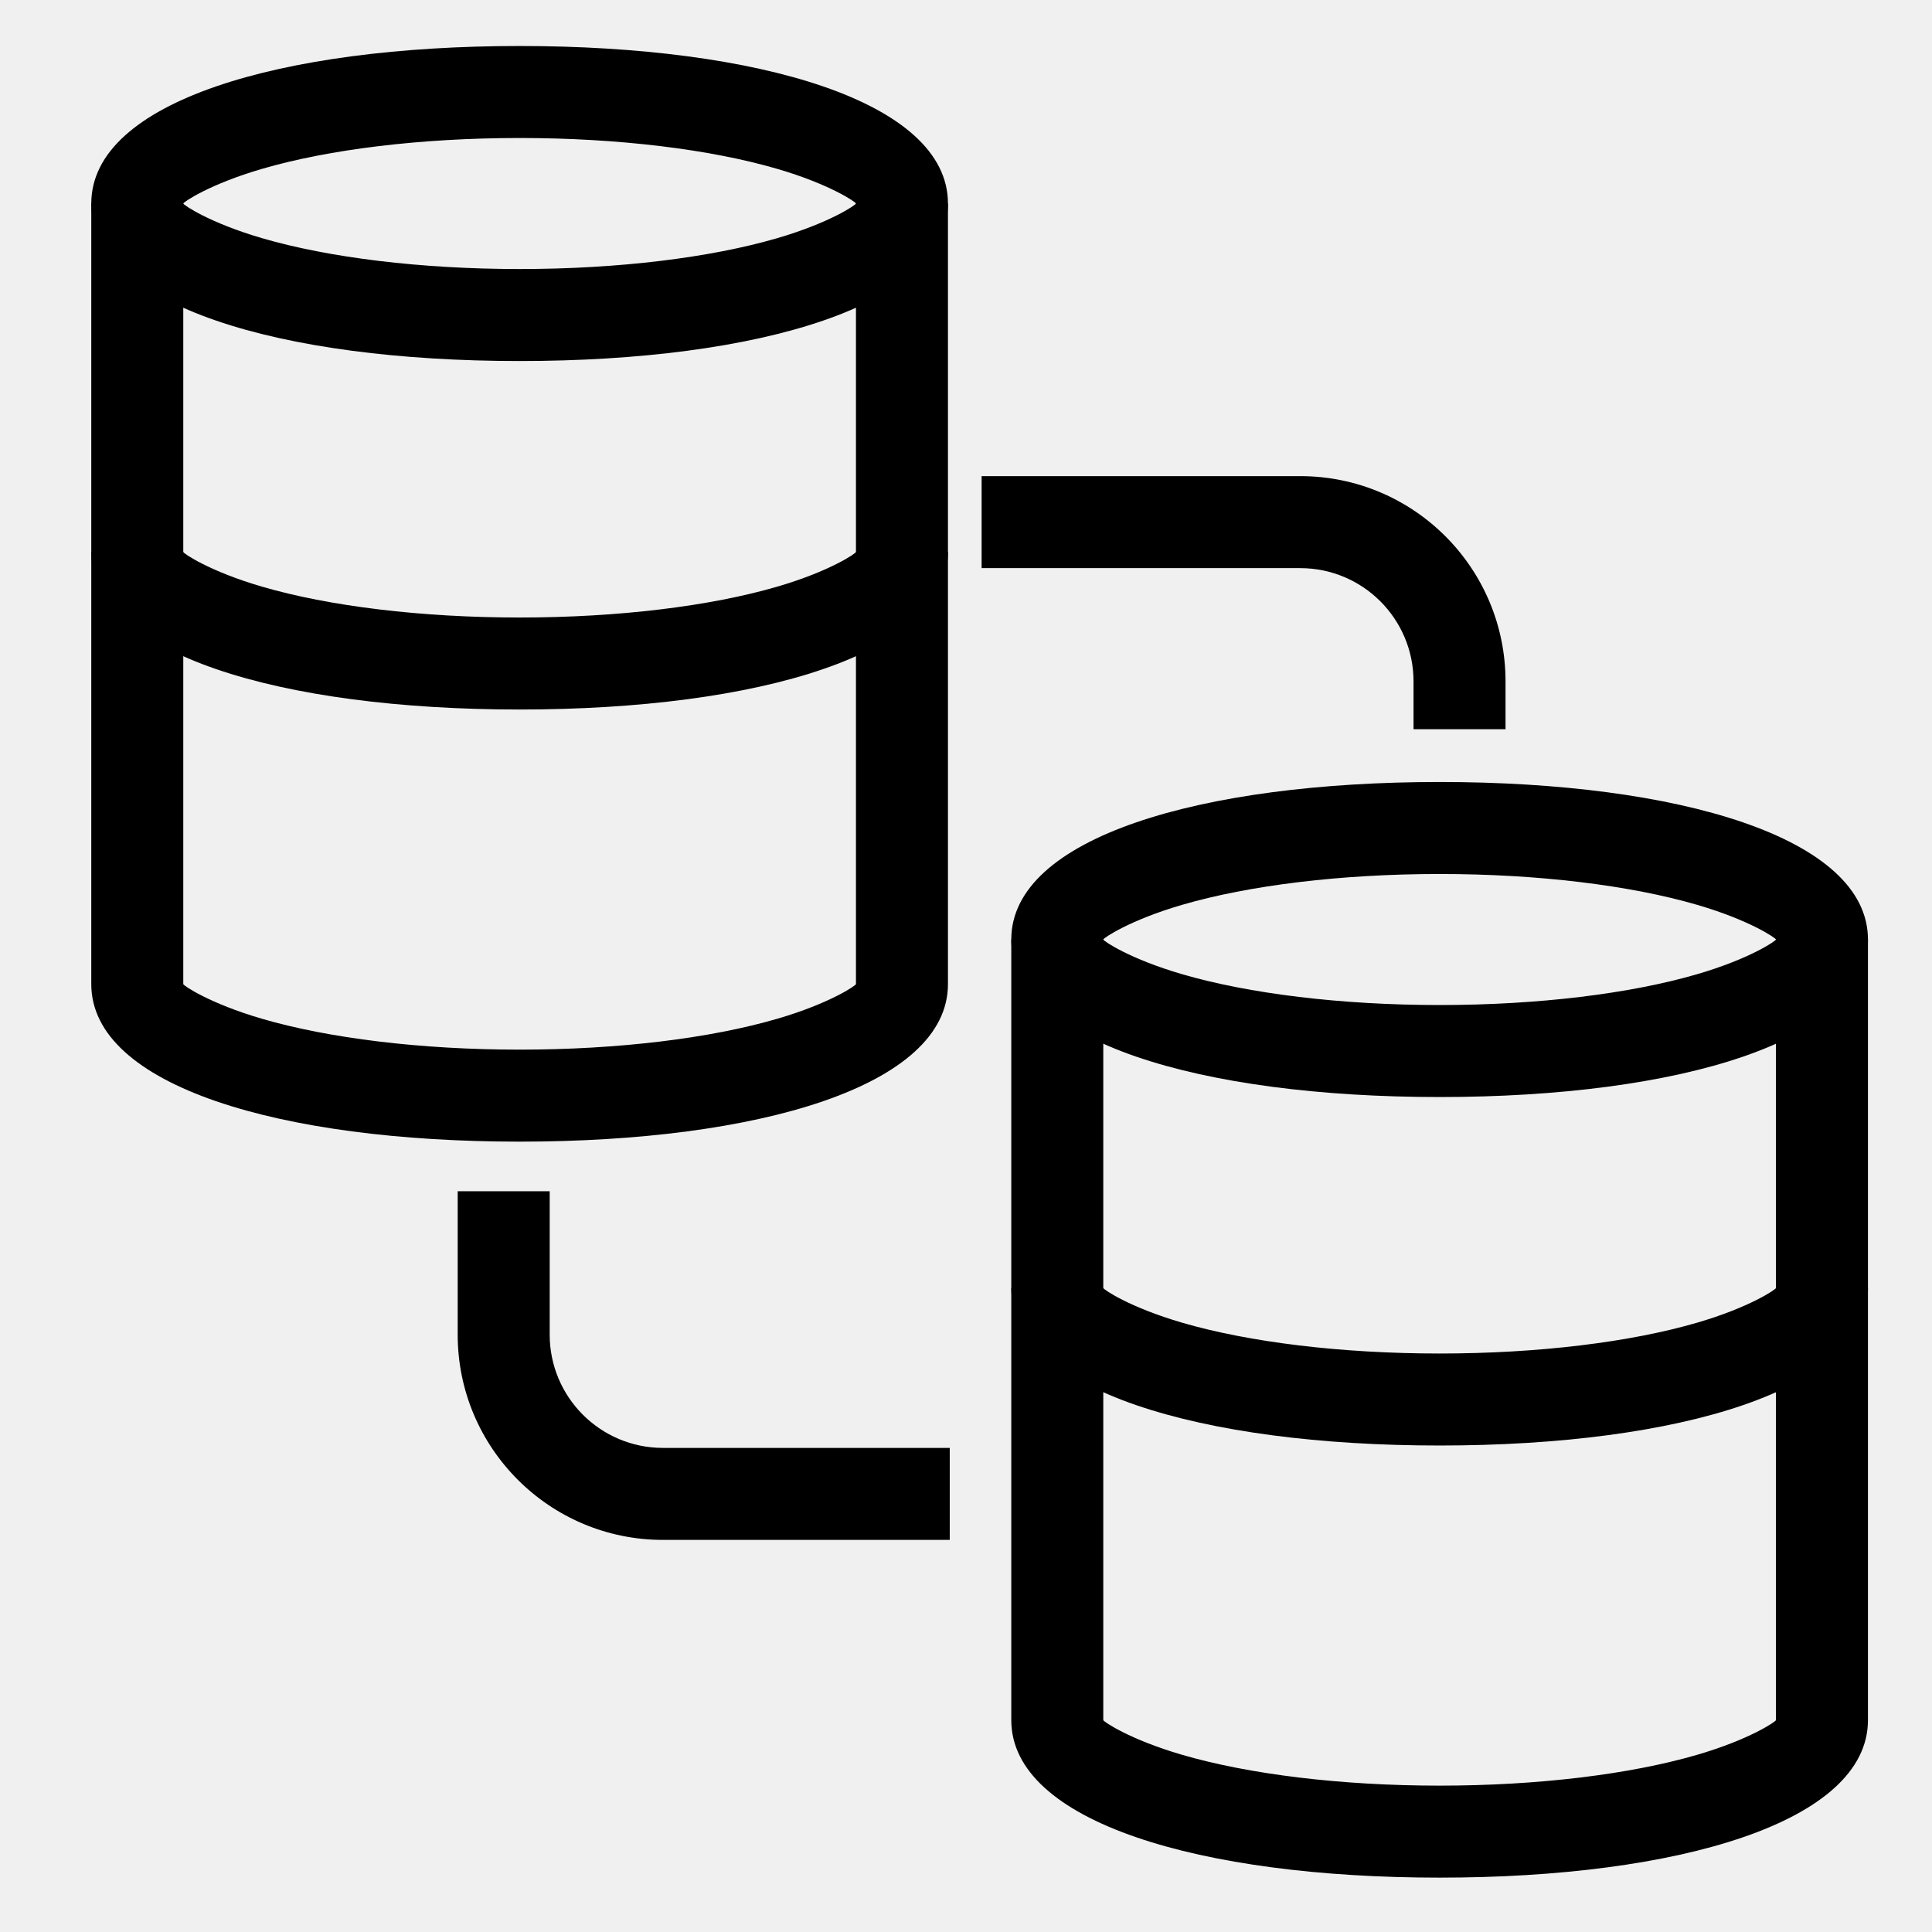
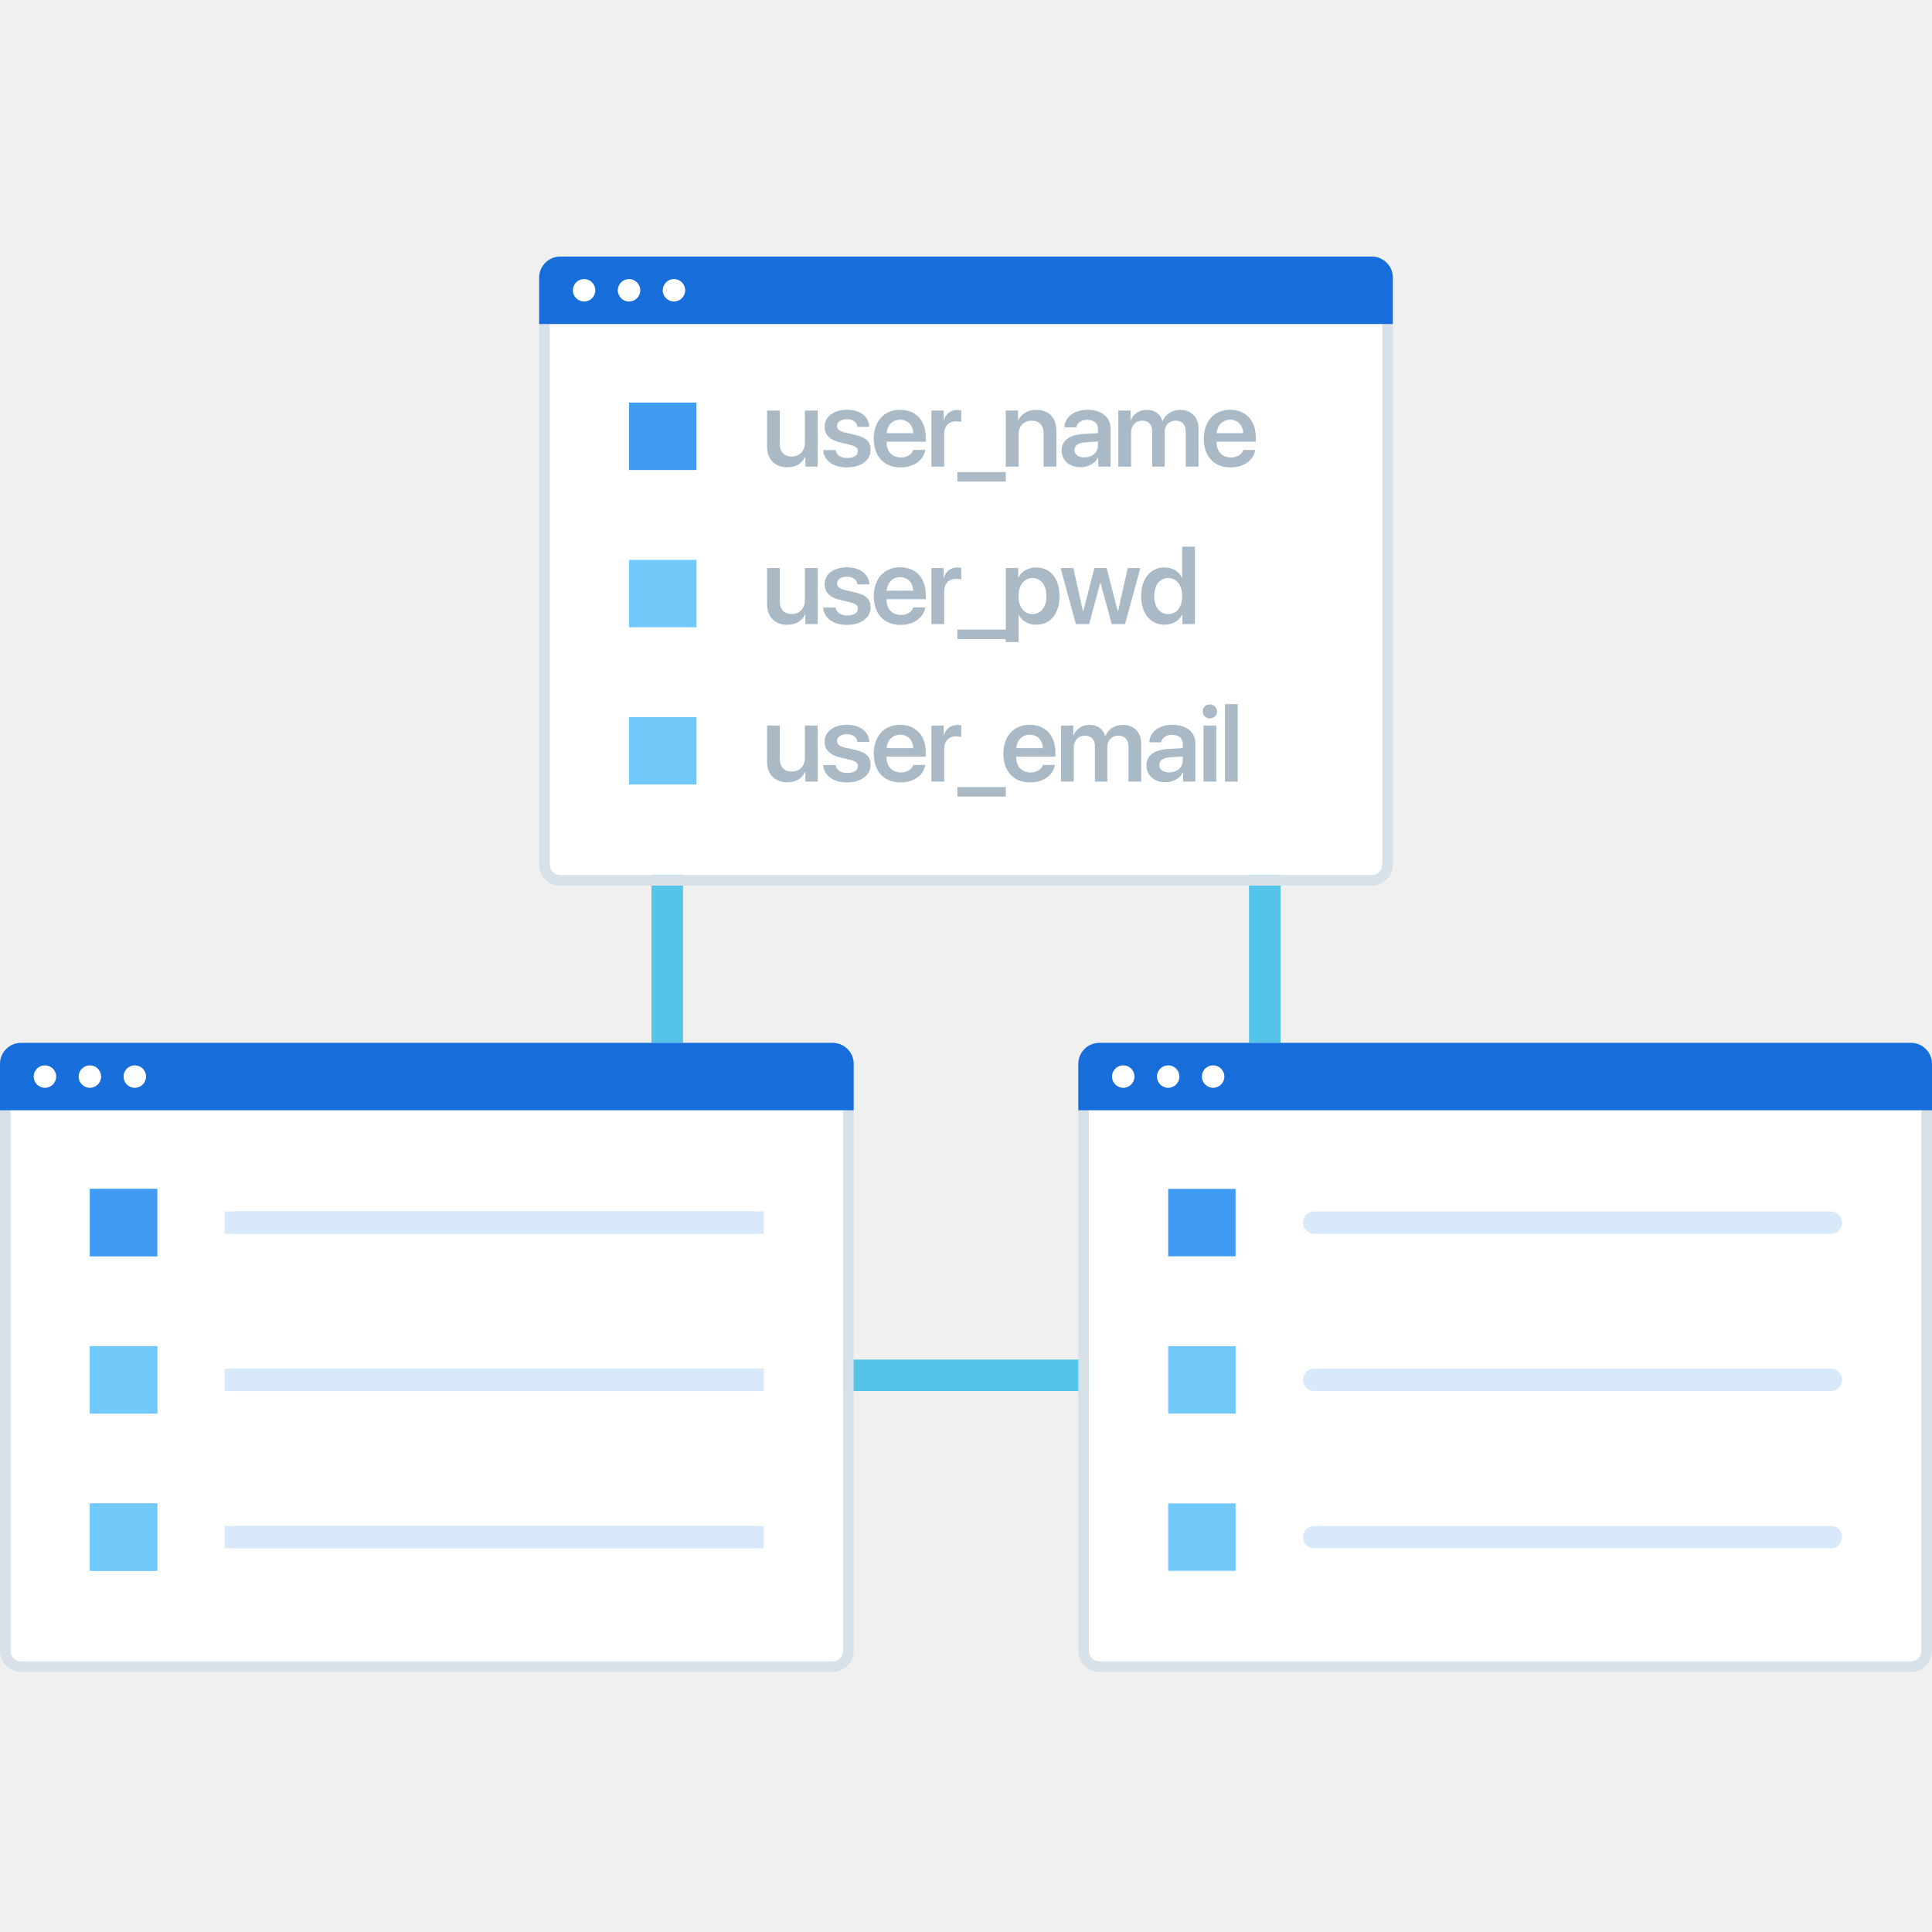
<svg width="1024px" height="1024px" viewBox="0 0 1024 1024" version="1.1">
-   <g stroke="none" stroke-width="1" fill-rule="evenodd">
-     <g fill-rule="nonzero">
-       <g id="Group-2" transform="translate(24, 0)">
-         <path d="M479.387,767.42 L327.401,767.42 C294.234,767.42 267.346,740.532 267.346,707.364 L267.346,631.372 L218.584,631.372 L218.584,707.364 C218.584,767.462 267.303,816.181 327.401,816.181 L479.387,816.181 L479.387,767.42 Z M496.274,301.121 L665.146,301.121 C698.314,301.121 725.201,328.008 725.201,361.176 L725.201,386.507 L773.963,386.507 L773.963,361.176 C773.963,301.078 725.244,252.359 665.146,252.359 L496.274,252.359 L496.274,301.121 Z" id="Rectangle-2" />
-         <path d="M24.381,107.867 L24.381,521.605 C24.381,575.75 124.978,605.091 251.409,605.091 C377.84,605.091 478.437,575.75 478.437,521.605 L478.437,107.867 L429.675,107.867 L429.675,521.605 C429.675,522.306 415.865,531.829 387.875,539.993 C352.503,550.309 303.708,556.329 251.409,556.329 C199.109,556.329 150.314,550.309 114.942,539.993 C86.952,531.829 73.143,522.306 73.143,521.605 L73.143,107.867 L24.381,107.867 Z" id="Oval-Copy" />
-         <path d="M251.409,191.354 C124.978,191.354 24.381,162.013 24.381,107.867 C24.381,53.722 124.978,24.381 251.409,24.381 C377.84,24.381 478.437,53.722 478.437,107.867 C478.437,162.013 377.84,191.354 251.409,191.354 Z M251.409,142.592 C303.708,142.592 352.503,136.572 387.875,126.255 C415.865,118.091 429.675,108.569 429.675,107.867 C429.675,107.166 415.865,97.643 387.875,89.479 C352.503,79.162 303.708,73.143 251.409,73.143 C199.109,73.143 150.314,79.162 114.942,89.479 C86.952,97.643 73.143,107.166 73.143,107.867 C73.143,108.569 86.952,118.091 114.942,126.255 C150.314,136.572 199.109,142.592 251.409,142.592 Z" id="Oval" />
-         <path d="M24.381,292.571 C24.381,346.717 124.978,376.058 251.409,376.058 C377.84,376.058 478.437,346.717 478.437,292.571 L429.675,292.571 C429.675,293.273 415.865,302.796 387.875,310.959 C352.503,321.276 303.708,327.296 251.409,327.296 C199.109,327.296 150.314,321.276 114.942,310.959 C86.952,302.796 73.143,293.273 73.143,292.571 L24.381,292.571 Z" id="Oval-Copy-2" />
-         <path d="M512,497.962 L512,911.7 C512,965.845 612.597,995.186 739.028,995.186 C865.459,995.186 966.056,965.845 966.056,911.7 L966.056,497.962 L917.294,497.962 L917.294,911.7 C917.294,912.402 903.484,921.924 875.494,930.088 C840.122,940.405 791.328,946.424 739.028,946.424 C686.728,946.424 637.933,940.405 602.562,930.088 C574.571,921.924 560.762,912.402 560.762,911.7 L560.762,497.962 L512,497.962 Z" id="Oval-Copy" />
-         <path d="M739.028,581.449 C612.597,581.449 512,552.108 512,497.962 C512,443.817 612.597,414.476 739.028,414.476 C865.459,414.476 966.056,443.817 966.056,497.962 C966.056,552.108 865.459,581.449 739.028,581.449 Z M739.028,532.687 C791.328,532.687 840.122,526.667 875.494,516.351 C903.484,508.187 917.294,498.664 917.294,497.962 C917.294,497.261 903.484,487.738 875.494,479.574 C840.122,469.258 791.328,463.238 739.028,463.238 C686.728,463.238 637.933,469.258 602.562,479.574 C574.571,487.738 560.762,497.261 560.762,497.962 C560.762,498.664 574.571,508.187 602.562,516.351 C637.933,526.667 686.728,532.687 739.028,532.687 Z" id="Oval" />
-         <path d="M512,682.667 C512,736.812 612.597,766.153 739.028,766.153 C865.459,766.153 966.056,736.812 966.056,682.667 L917.294,682.667 C917.294,683.368 903.484,692.891 875.494,701.055 C840.122,711.371 791.328,717.391 739.028,717.391 C686.728,717.391 637.933,711.371 602.562,701.055 C574.571,692.891 560.762,683.368 560.762,682.667 L512,682.667 Z" id="Oval-Copy-2" />
+   <g id="Page-1" stroke="none" stroke-width="1" fill="none" fill-rule="evenodd">
+     <g id="关系数据库">
+       <g id="Group" transform="translate(0, 136)">
+         <path d="M361.998,584.607 L662.002,584.607 L662.002,260.789 L361.998,260.789 L361.998,584.607 Z M345.302,244.093 L678.698,244.093 L678.698,601.302 L345.302,601.302 L345.302,244.093 Z" id="Rectangle-70" fill="#54C4E9" fill-rule="nonzero" />
+         <path d="M582.665,422.309 C579.592,422.309 577.1,424.801 577.1,427.875 L577.1,739.009 C577.1,742.083 579.592,744.574 582.665,744.574 L1012.87,744.574 C1015.943,744.574 1018.435,742.083 1018.435,739.009 L1018.435,427.875 C1018.435,424.801 1015.943,422.309 1012.87,422.309 L582.665,422.309 Z" id="Path" fill="#FFFFFF" />
+         <path d="M582.665,422.309 C579.592,422.309 577.1,424.801 577.1,427.875 L577.1,739.009 C577.1,742.083 579.592,744.574 582.665,744.574 L1012.87,744.574 C1015.943,744.574 1018.435,742.083 1018.435,739.009 L1018.435,427.875 C1018.435,424.801 1015.943,422.309 1012.87,422.309 L582.665,422.309 Z M582.665,416.744 L1012.87,416.744 C1019.017,416.744 1024,421.727 1024,427.875 L1024,739.009 C1024,745.156 1019.017,750.14 1012.87,750.14 L582.665,750.14 C576.518,750.14 571.535,745.156 571.535,739.009 L571.535,427.875 C571.535,421.727 576.518,416.744 582.665,416.744 Z" id="Rectangle-69-Copy" fill="#D7E1E7" fill-rule="nonzero" />
+         <rect id="Rectangle-25" fill="#409CF2" x="619.163" y="494.14" width="35.721" height="35.721" />
+         <rect id="Rectangle-25-Copy-3" fill="#70C9F8" x="619.163" y="577.488" width="35.721" height="35.721" />
+         <rect id="Rectangle-69" fill="#D8EAF9" x="690.605" y="506.047" width="285.767" height="11.907" rx="5.953" />
+         <rect id="Rectangle-69-Copy-2" fill="#D8EAF9" x="690.605" y="589.395" width="285.767" height="11.907" rx="5.953" />
+         <rect id="Rectangle-25-Copy-4" fill="#70C9F8" x="619.163" y="660.837" width="35.721" height="35.721" />
+         <rect id="Rectangle-69-Copy-3" fill="#D8EAF9" x="690.605" y="672.744" width="285.767" height="11.907" rx="5.953" />
+         <path d="M582.665,416.744 L1012.87,416.744 C1019.017,416.744 1024,421.727 1024,427.875 L1024,452.465 L571.535,452.465 L571.535,427.875 C571.535,421.727 576.518,416.744 582.665,416.744 Z M595.349,440.558 C598.637,440.558 601.302,437.893 601.302,434.605 C601.302,431.317 598.637,428.651 595.349,428.651 C592.061,428.651 589.395,431.317 589.395,434.605 C589.395,437.893 592.061,440.558 595.349,440.558 Z M619.163,440.558 C622.451,440.558 625.116,437.893 625.116,434.605 C625.116,431.317 622.451,428.651 619.163,428.651 C615.875,428.651 613.209,431.317 613.209,434.605 C613.209,437.893 615.875,440.558 619.163,440.558 Z M642.977,440.558 C646.265,440.558 648.93,437.893 648.93,434.605 C648.93,431.317 646.265,428.651 642.977,428.651 C639.689,428.651 637.023,431.317 637.023,434.605 C637.023,437.893 639.689,440.558 642.977,440.558 Z" id="Combined-Shape" fill="#176EDA" />
+         <path d="M11.13,422.309 C8.057,422.309 5.565,424.801 5.565,427.875 L5.565,739.009 C5.565,742.083 8.057,744.574 11.13,744.574 L441.335,744.574 C444.408,744.574 446.9,742.083 446.9,739.009 L446.9,427.875 C446.9,424.801 444.408,422.309 441.335,422.309 L11.13,422.309 Z" id="Path" fill="#FFFFFF" />
+         <path d="M11.13,422.309 C8.057,422.309 5.565,424.801 5.565,427.875 L5.565,739.009 C5.565,742.083 8.057,744.574 11.13,744.574 L441.335,744.574 C444.408,744.574 446.9,742.083 446.9,739.009 L446.9,427.875 C446.9,424.801 444.408,422.309 441.335,422.309 L11.13,422.309 Z M11.13,416.744 L441.335,416.744 C447.482,416.744 452.465,421.727 452.465,427.875 L452.465,739.009 C452.465,745.156 447.482,750.14 441.335,750.14 L11.13,750.14 C4.983,750.14 2.25919439e-14,745.156 0,739.009 L1.2357265e-15,427.875 C-7.52811132e-16,421.727 4.983,416.744 11.13,416.744 Z" id="Rectangle-69-Copy" fill="#D7E1E7" fill-rule="nonzero" />
+         <rect id="Rectangle-25" fill="#70C9F8" x="47.628" y="494.14" width="35.721" height="35.721" />
+         <rect id="Rectangle-25-Copy-3" fill="#70C9F8" x="47.628" y="577.488" width="35.721" height="35.721" />
+         <rect id="Rectangle-69" fill="#D8EAF9" x="119.07" y="506.047" width="285.767" height="11.907" />
+         <rect id="Rectangle-69-Copy-2" fill="#D8EAF9" x="119.07" y="589.395" width="285.767" height="11.907" />
+         <rect id="Rectangle-25-Copy-4" fill="#70C9F8" x="47.628" y="660.837" width="35.721" height="35.721" />
+         <rect id="Rectangle-69-Copy-3" fill="#D8EAF9" x="119.07" y="672.744" width="285.767" height="11.907" />
+         <path d="M11.13,416.744 L441.335,416.744 C447.482,416.744 452.465,421.727 452.465,427.875 L452.465,452.465 L0,452.465 L0,427.875 C-7.52811132e-16,421.727 4.983,416.744 11.13,416.744 Z M23.814,440.558 C27.102,440.558 29.767,437.893 29.767,434.605 C29.767,431.317 27.102,428.651 23.814,428.651 C20.526,428.651 17.86,431.317 17.86,434.605 C17.86,437.893 20.526,440.558 23.814,440.558 Z M47.628,440.558 C50.916,440.558 53.581,437.893 53.581,434.605 C53.581,431.317 50.916,428.651 47.628,428.651 C44.34,428.651 41.674,431.317 41.674,434.605 C41.674,437.893 44.34,440.558 47.628,440.558 Z M71.442,440.558 C74.73,440.558 77.395,437.893 77.395,434.605 C77.395,431.317 74.73,428.651 71.442,428.651 C68.154,428.651 65.488,431.317 65.488,434.605 C65.488,437.893 68.154,440.558 71.442,440.558 Z" id="Combined-Shape" fill="#176EDA" />
+         <path d="M296.898,5.565 C293.824,5.565 291.333,8.057 291.333,11.13 L291.333,322.265 C291.333,325.338 293.824,327.83 296.898,327.83 L727.102,327.83 C730.176,327.83 732.667,325.338 732.667,322.265 L732.667,11.13 C732.667,8.057 730.176,5.565 727.102,5.565 L296.898,5.565 Z" id="Path" fill="#FFFFFF" />
+         <path d="M296.898,5.565 C293.824,5.565 291.333,8.057 291.333,11.13 L291.333,322.265 C291.333,325.338 293.824,327.83 296.898,327.83 L727.102,327.83 C730.176,327.83 732.667,325.338 732.667,322.265 L732.667,11.13 C732.667,8.057 730.176,5.565 727.102,5.565 L296.898,5.565 Z M296.898,0 L727.102,0 C733.249,0 738.233,4.983 738.233,11.13 L738.233,322.265 C738.233,328.412 733.249,333.395 727.102,333.395 L296.898,333.395 C290.751,333.395 285.767,328.412 285.767,322.265 L285.767,11.13 C285.767,4.983 290.751,0 296.898,0 Z" id="Rectangle-69-Copy" fill="#D7E1E7" fill-rule="nonzero" />
+         <rect id="Rectangle-25" fill="#409CF2" x="47.628" y="494.14" width="35.721" height="35.721" />
+         <rect id="Rectangle-25-Copy-5" fill="#409CF2" x="333.395" y="77.395" width="35.721" height="35.721" />
+         <rect id="Rectangle-25-Copy-3" fill="#70C9F8" x="47.628" y="577.488" width="35.721" height="35.721" />
+         <rect id="Rectangle-25-Copy-6" fill="#70C9F8" x="333.395" y="160.744" width="35.721" height="35.721" />
+         <rect id="Rectangle-69" fill="#D8EAF9" x="119.07" y="506.047" width="285.767" height="11.907" rx="5.953" />
+         <rect id="Rectangle-69-Copy-2" fill="#D8EAF9" x="119.07" y="589.395" width="285.767" height="11.907" rx="5.953" />
+         <path d="M433.367,81.603 L426.601,81.603 L426.601,98.641 C426.601,103.043 423.802,105.951 419.671,105.951 C415.677,105.951 413.313,103.614 413.313,99.293 L413.313,81.603 L406.546,81.603 L406.546,100.652 C406.546,107.5 410.786,111.685 417.253,111.685 C421.764,111.685 425.079,109.728 426.709,106.114 L426.872,106.114 L426.872,111.304 L433.367,111.304 L433.367,81.603 Z M437.053,90.19 C437.053,94.402 439.825,97.201 445.26,98.478 L450.64,99.783 C453.602,100.489 454.689,101.413 454.689,103.152 C454.689,105.353 452.542,106.739 449.091,106.739 C445.559,106.739 443.358,105.245 442.95,102.554 L436.292,102.554 C436.727,108.071 441.537,111.739 448.82,111.739 C456.265,111.739 461.428,108.016 461.428,102.5 C461.428,98.125 459.146,95.87 453.167,94.484 L447.95,93.288 C445.015,92.609 443.629,91.467 443.629,89.81 C443.629,87.636 445.695,86.196 448.847,86.196 C452.081,86.196 454.227,87.772 454.445,90.272 L460.749,90.272 C460.613,84.891 455.831,81.196 448.983,81.196 C441.836,81.196 437.053,84.81 437.053,90.19 Z M477.098,86.467 C473.131,86.467 470.251,89.348 469.952,93.587 L484.028,93.587 C483.892,89.293 481.12,86.467 477.098,86.467 Z M484.055,102.473 L490.414,102.473 C489.544,107.962 484.272,111.739 477.343,111.739 C468.566,111.739 463.131,105.924 463.131,96.576 C463.131,87.228 468.593,81.196 477.098,81.196 C485.414,81.196 490.685,86.875 490.685,95.87 L490.685,98.098 L469.897,98.098 L469.897,98.505 C469.897,103.288 472.941,106.467 477.479,106.467 C480.74,106.467 483.267,104.918 484.055,102.473 Z M493.665,111.304 L500.431,111.304 L500.431,94.076 C500.431,89.891 502.823,87.31 506.79,87.31 C507.714,87.31 508.937,87.473 509.48,87.717 L509.48,81.549 C508.991,81.386 508.122,81.277 507.415,81.277 C503.91,81.277 501.247,83.288 500.296,86.766 L500.16,86.766 L500.16,81.603 L493.665,81.603 L493.665,111.304 Z M533.085,119.239 L533.085,114.212 L507.433,114.212 L507.433,119.239 L533.085,119.239 Z M533.076,111.304 L539.842,111.304 L539.842,94.266 C539.842,89.918 542.614,86.984 546.771,86.984 C550.847,86.984 553.13,89.375 553.13,93.614 L553.13,111.304 L559.896,111.304 L559.896,92.283 C559.896,85.408 555.875,81.25 549.299,81.25 C544.733,81.25 541.472,83.152 539.706,86.766 L539.57,86.766 L539.57,81.603 L533.076,81.603 L533.076,111.304 Z M574.697,106.44 C578.8,106.44 581.925,103.886 581.925,100.272 L581.925,98.016 L575.132,98.451 C571.436,98.696 569.479,100.109 569.479,102.527 C569.479,104.918 571.545,106.44 574.697,106.44 Z M572.713,111.63 C566.871,111.63 562.686,108.071 562.686,102.799 C562.686,97.5 566.735,94.484 574.208,94.022 L581.925,93.56 L581.925,91.386 C581.925,88.234 579.806,86.522 576.164,86.522 C573.094,86.522 570.892,88.125 570.431,90.516 L564.181,90.516 C564.344,85.082 569.398,81.196 576.382,81.196 C583.8,81.196 588.61,85.054 588.61,90.951 L588.61,111.304 L582.115,111.304 L582.115,106.522 L581.952,106.522 C580.322,109.701 576.653,111.63 572.713,111.63 Z M592.731,111.304 L599.497,111.304 L599.497,93.261 C599.497,89.592 601.916,86.957 605.34,86.957 C608.628,86.957 610.693,89.022 610.693,92.364 L610.693,111.304 L617.269,111.304 L617.269,93.098 C617.269,89.484 619.633,86.957 623.03,86.957 C626.508,86.957 628.465,89.049 628.465,92.745 L628.465,111.304 L635.231,111.304 L635.231,91.087 C635.231,85.163 631.372,81.25 625.53,81.25 C621.264,81.25 617.704,83.505 616.264,87.147 L616.128,87.147 C615.014,83.37 611.997,81.25 607.812,81.25 C603.899,81.25 600.666,83.37 599.361,86.821 L599.226,86.821 L599.226,81.603 L592.731,81.603 L592.731,111.304 Z M652.015,86.467 C648.048,86.467 645.167,89.348 644.868,93.587 L658.944,93.587 C658.809,89.293 656.037,86.467 652.015,86.467 Z M658.972,102.473 L665.33,102.473 C664.461,107.962 659.189,111.739 652.26,111.739 C643.482,111.739 638.048,105.924 638.048,96.576 C638.048,87.228 643.51,81.196 652.015,81.196 C660.33,81.196 665.602,86.875 665.602,95.87 L665.602,98.098 L644.814,98.098 L644.814,98.505 C644.814,103.288 647.857,106.467 652.396,106.467 C655.656,106.467 658.184,104.918 658.972,102.473 Z" id="user_name" fill="#A9B9C6" />
+         <path d="M433.367,165.082 L426.601,165.082 L426.601,182.12 C426.601,186.522 423.802,189.429 419.671,189.429 C415.677,189.429 413.313,187.092 413.313,182.772 L413.313,165.082 L406.546,165.082 L406.546,184.13 C406.546,190.978 410.786,195.163 417.253,195.163 C421.764,195.163 425.079,193.207 426.709,189.592 L426.872,189.592 L426.872,194.783 L433.367,194.783 L433.367,165.082 Z M437.053,173.668 C437.053,177.88 439.825,180.679 445.26,181.957 L450.64,183.261 C453.602,183.967 454.689,184.891 454.689,186.63 C454.689,188.832 452.542,190.217 449.091,190.217 C445.559,190.217 443.358,188.723 442.95,186.033 L436.292,186.033 C436.727,191.549 441.537,195.217 448.82,195.217 C456.265,195.217 461.428,191.495 461.428,185.978 C461.428,181.603 459.146,179.348 453.167,177.962 L447.95,176.766 C445.015,176.087 443.629,174.946 443.629,173.288 C443.629,171.114 445.695,169.674 448.847,169.674 C452.081,169.674 454.227,171.25 454.445,173.75 L460.749,173.75 C460.613,168.37 455.831,164.674 448.983,164.674 C441.836,164.674 437.053,168.288 437.053,173.668 Z M477.098,169.946 C473.131,169.946 470.251,172.826 469.952,177.065 L484.028,177.065 C483.892,172.772 481.12,169.946 477.098,169.946 Z M484.055,185.951 L490.414,185.951 C489.544,191.44 484.272,195.217 477.343,195.217 C468.566,195.217 463.131,189.402 463.131,180.054 C463.131,170.707 468.593,164.674 477.098,164.674 C485.414,164.674 490.685,170.353 490.685,179.348 L490.685,181.576 L469.897,181.576 L469.897,181.984 C469.897,186.766 472.941,189.946 477.479,189.946 C480.74,189.946 483.267,188.397 484.055,185.951 Z M493.665,194.783 L500.431,194.783 L500.431,177.554 C500.431,173.37 502.823,170.788 506.79,170.788 C507.714,170.788 508.937,170.951 509.48,171.196 L509.48,165.027 C508.991,164.864 508.122,164.755 507.415,164.755 C503.91,164.755 501.247,166.766 500.296,170.245 L500.16,170.245 L500.16,165.082 L493.665,165.082 L493.665,194.783 Z M533.085,202.717 L507.433,202.717 L507.433,197.69 L533.085,197.69 L533.085,202.717 Z M549.19,164.755 C556.744,164.755 561.554,170.625 561.554,179.946 C561.554,189.239 556.771,195.109 549.299,195.109 C545.032,195.109 541.69,193.179 539.978,189.864 L539.842,189.864 L539.842,204.321 L533.076,204.321 L533.076,165.082 L539.679,165.082 L539.679,170.082 L539.815,170.082 C541.445,166.821 545.032,164.755 549.19,164.755 Z M547.206,189.484 C551.69,189.484 554.625,185.761 554.625,179.946 C554.625,174.158 551.69,170.38 547.206,170.38 C542.777,170.38 539.815,174.239 539.815,179.946 C539.815,185.679 542.777,189.484 547.206,189.484 Z M604.398,165.082 L597.713,165.082 L592.577,188.016 L592.441,188.016 L586.545,165.082 L580.05,165.082 L574.153,188.016 L574.017,188.016 L568.909,165.082 L562.142,165.082 L570.213,194.783 L577.251,194.783 L583.148,172.962 L583.311,172.962 L589.235,194.783 L596.327,194.783 L604.398,165.082 Z M617.187,195.109 C609.769,195.109 604.823,189.158 604.823,179.918 C604.823,170.707 609.796,164.755 617.16,164.755 C621.454,164.755 624.796,166.793 626.399,170.082 L626.562,170.082 L626.562,153.75 L633.329,153.75 L633.329,194.783 L626.698,194.783 L626.698,189.728 L626.562,189.728 C624.959,193.043 621.535,195.109 617.187,195.109 Z M619.171,170.38 C614.687,170.38 611.753,174.13 611.753,179.946 C611.753,185.788 614.687,189.484 619.171,189.484 C623.655,189.484 626.59,185.707 626.59,179.946 C626.59,174.212 623.628,170.38 619.171,170.38 Z" id="user_pwd" fill="#A9B9C6" />
+         <path d="M433.367,248.56 L426.601,248.56 L426.601,265.598 C426.601,270 423.802,272.908 419.671,272.908 C415.677,272.908 413.313,270.571 413.313,266.25 L413.313,248.56 L406.546,248.56 L406.546,267.609 C406.546,274.457 410.786,278.641 417.253,278.641 C421.764,278.641 425.079,276.685 426.709,273.071 L426.872,273.071 L426.872,278.261 L433.367,278.261 L433.367,248.56 Z M437.053,257.147 C437.053,261.359 439.825,264.158 445.26,265.435 L450.64,266.739 C453.602,267.446 454.689,268.37 454.689,270.109 C454.689,272.31 452.542,273.696 449.091,273.696 C445.559,273.696 443.358,272.201 442.95,269.511 L436.292,269.511 C436.727,275.027 441.537,278.696 448.82,278.696 C456.265,278.696 461.428,274.973 461.428,269.457 C461.428,265.082 459.146,262.826 453.167,261.44 L447.95,260.245 C445.015,259.565 443.629,258.424 443.629,256.766 C443.629,254.592 445.695,253.152 448.847,253.152 C452.081,253.152 454.227,254.728 454.445,257.228 L460.749,257.228 C460.613,251.848 455.831,248.152 448.983,248.152 C441.836,248.152 437.053,251.766 437.053,257.147 Z M477.098,253.424 C473.131,253.424 470.251,256.304 469.952,260.543 L484.028,260.543 C483.892,256.25 481.12,253.424 477.098,253.424 Z M484.055,269.429 L490.414,269.429 C489.544,274.918 484.272,278.696 477.343,278.696 C468.566,278.696 463.131,272.88 463.131,263.533 C463.131,254.185 468.593,248.152 477.098,248.152 C485.414,248.152 490.685,253.832 490.685,262.826 L490.685,265.054 L469.897,265.054 L469.897,265.462 C469.897,270.245 472.941,273.424 477.479,273.424 C480.74,273.424 483.267,271.875 484.055,269.429 Z M493.665,278.261 L500.431,278.261 L500.431,261.033 C500.431,256.848 502.823,254.266 506.79,254.266 C507.714,254.266 508.937,254.429 509.48,254.674 L509.48,248.505 C508.991,248.342 508.122,248.234 507.415,248.234 C503.91,248.234 501.247,250.245 500.296,253.723 L500.16,253.723 L500.16,248.56 L493.665,248.56 L493.665,278.261 Z M533.085,286.196 L533.085,281.168 L507.433,281.168 L507.433,286.196 L533.085,286.196 Z M545.793,253.424 C541.826,253.424 538.945,256.304 538.646,260.543 L552.722,260.543 C552.587,256.25 549.815,253.424 545.793,253.424 Z M552.75,269.429 L559.108,269.429 C558.239,274.918 552.967,278.696 546.038,278.696 C537.261,278.696 531.826,272.88 531.826,263.533 C531.826,254.185 537.288,248.152 545.793,248.152 C554.108,248.152 559.38,253.832 559.38,262.826 L559.38,265.054 L538.592,265.054 L538.592,265.462 C538.592,270.245 541.636,273.424 546.174,273.424 C549.434,273.424 551.962,271.875 552.75,269.429 Z M562.36,278.261 L569.126,278.261 L569.126,260.217 C569.126,256.549 571.545,253.913 574.969,253.913 C578.257,253.913 580.322,255.978 580.322,259.321 L580.322,278.261 L586.898,278.261 L586.898,260.054 C586.898,256.44 589.262,253.913 592.659,253.913 C596.137,253.913 598.094,256.005 598.094,259.701 L598.094,278.261 L604.86,278.261 L604.86,258.043 C604.86,252.12 601.001,248.207 595.159,248.207 C590.892,248.207 587.333,250.462 585.892,254.103 L585.757,254.103 C584.642,250.326 581.626,248.207 577.441,248.207 C573.528,248.207 570.295,250.326 568.99,253.777 L568.854,253.777 L568.854,248.56 L562.36,248.56 L562.36,278.261 Z M619.66,273.397 C623.764,273.397 626.889,270.842 626.889,267.228 L626.889,264.973 L620.095,265.408 C616.399,265.652 614.443,267.065 614.443,269.484 C614.443,271.875 616.508,273.397 619.66,273.397 Z M617.677,278.587 C611.834,278.587 607.649,275.027 607.649,269.755 C607.649,264.457 611.698,261.44 619.171,260.978 L626.889,260.516 L626.889,258.342 C626.889,255.19 624.769,253.478 621.128,253.478 C618.057,253.478 615.856,255.082 615.394,257.473 L609.144,257.473 C609.307,252.038 614.361,248.152 621.345,248.152 C628.764,248.152 633.573,252.011 633.573,257.908 L633.573,278.261 L627.079,278.261 L627.079,273.478 L626.916,273.478 C625.285,276.658 621.617,278.587 617.677,278.587 Z M637.885,278.261 L644.651,278.261 L644.651,248.56 L637.885,248.56 L637.885,278.261 Z M641.254,244.783 C643.374,244.783 645.059,243.152 645.059,241.06 C645.059,238.94 643.374,237.337 641.254,237.337 C639.162,237.337 637.45,238.94 637.45,241.06 C637.45,243.152 639.162,244.783 641.254,244.783 Z M649.261,278.261 L656.027,278.261 L656.027,237.228 L649.261,237.228 L649.261,278.261 Z" id="user_email" fill="#A9B9C6" />
+         <rect id="Rectangle-25-Copy-4" fill="#70C9F8" x="47.628" y="660.837" width="35.721" height="35.721" />
+         <rect id="Rectangle-25-Copy-7" fill="#70C9F8" x="333.395" y="244.093" width="35.721" height="35.721" />
+         <rect id="Rectangle-69-Copy-3" fill="#D8EAF9" x="119.07" y="672.744" width="285.767" height="11.907" rx="5.953" />
+         <path d="M296.898,0 L727.102,0 C733.249,-1.1292167e-15 738.233,4.983 738.233,11.13 L738.233,35.721 L285.767,35.721 L285.767,11.13 C285.767,4.983 290.751,1.1292167e-15 296.898,0 Z M309.581,23.814 C312.869,23.814 315.535,21.148 315.535,17.86 C315.535,14.572 312.869,11.907 309.581,11.907 C306.293,11.907 303.628,14.572 303.628,17.86 C303.628,21.148 306.293,23.814 309.581,23.814 Z M333.395,23.814 C336.683,23.814 339.349,21.148 339.349,17.86 C339.349,14.572 336.683,11.907 333.395,11.907 C330.107,11.907 327.442,14.572 327.442,17.86 C327.442,21.148 330.107,23.814 333.395,23.814 Z M357.209,23.814 C360.497,23.814 363.163,21.148 363.163,17.86 C363.163,14.572 360.497,11.907 357.209,11.907 C353.921,11.907 351.256,14.572 351.256,17.86 C351.256,21.148 353.921,23.814 357.209,23.814 Z" id="Combined-Shape" fill="#176EDA" />
      </g>
    </g>
  </g>
</svg>
